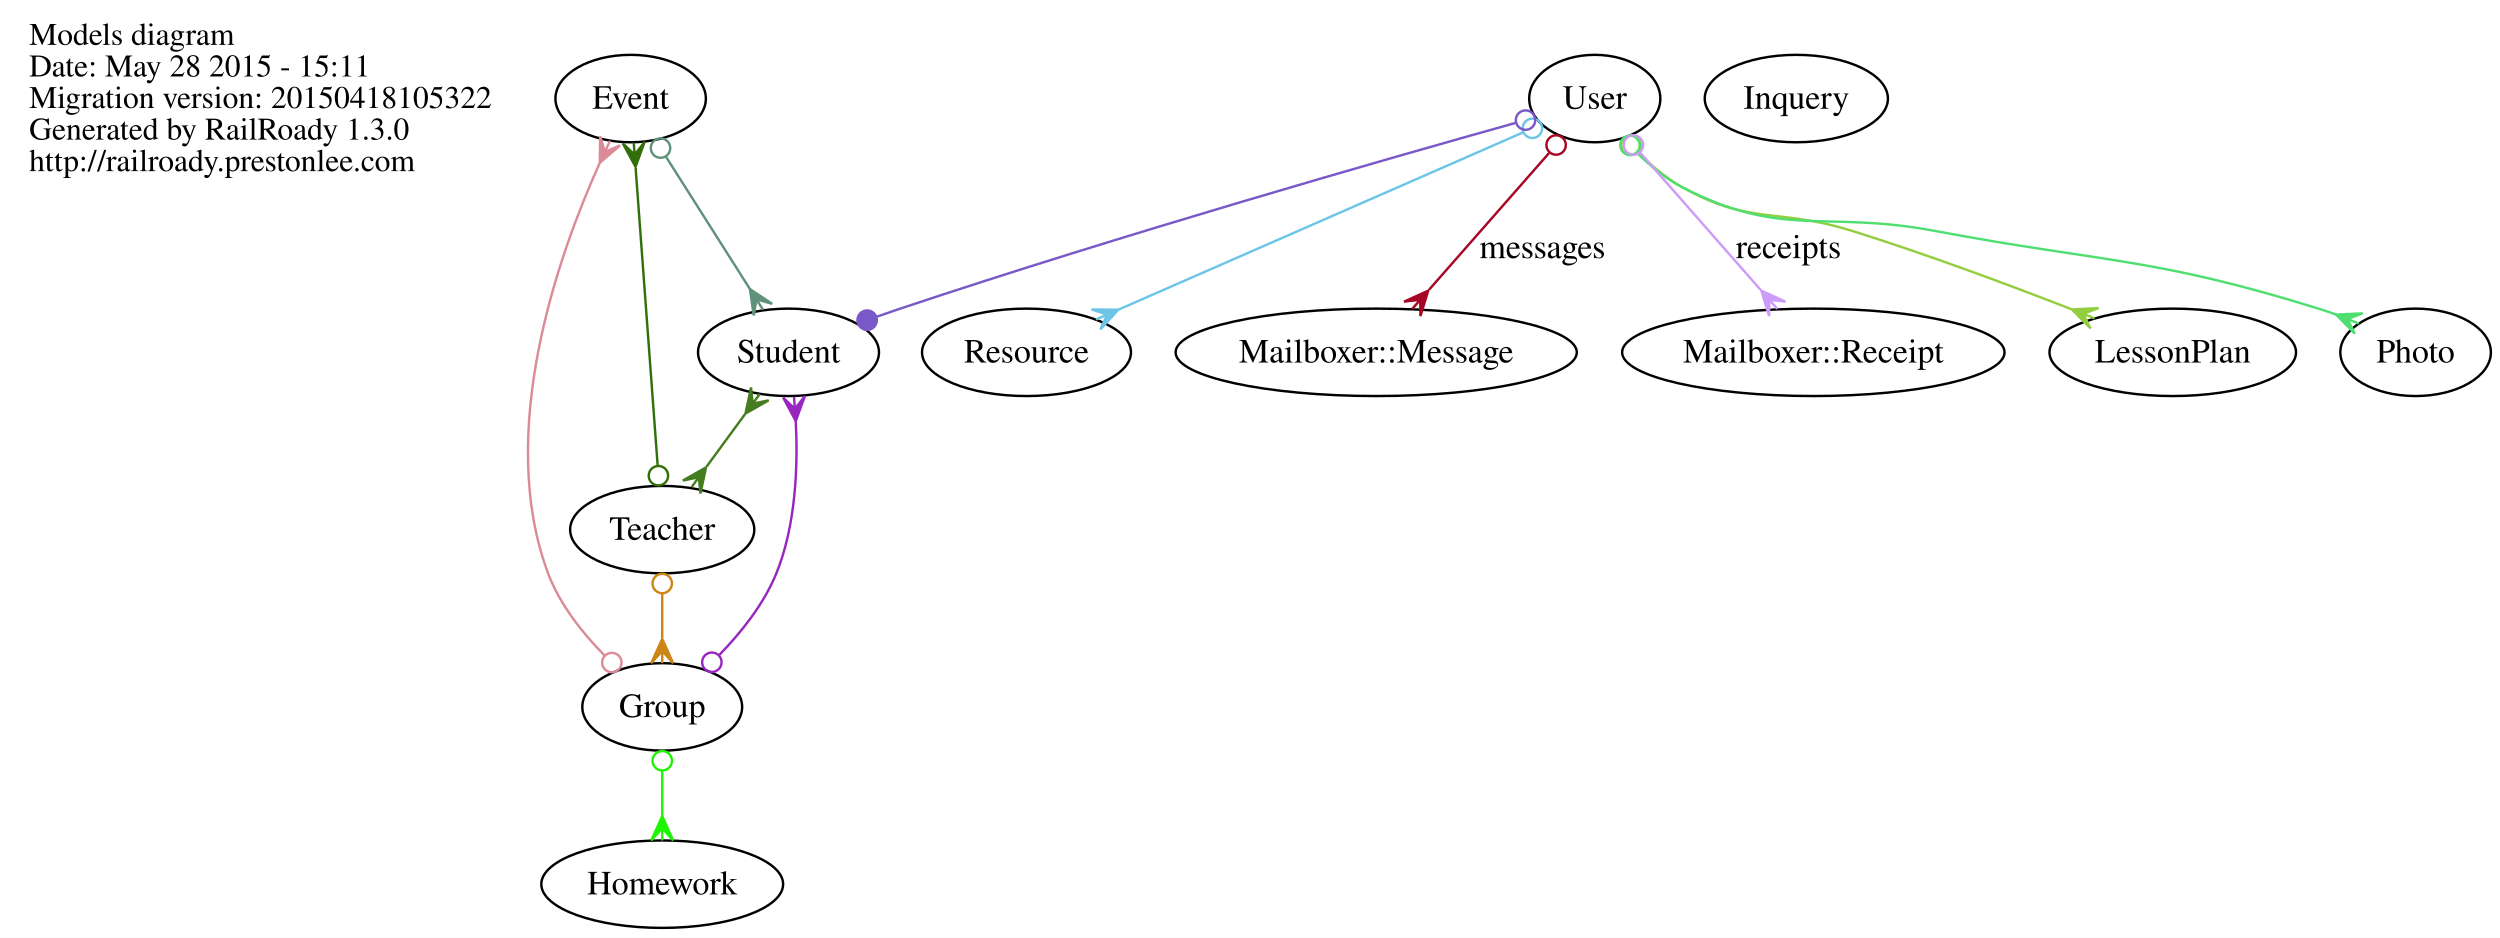
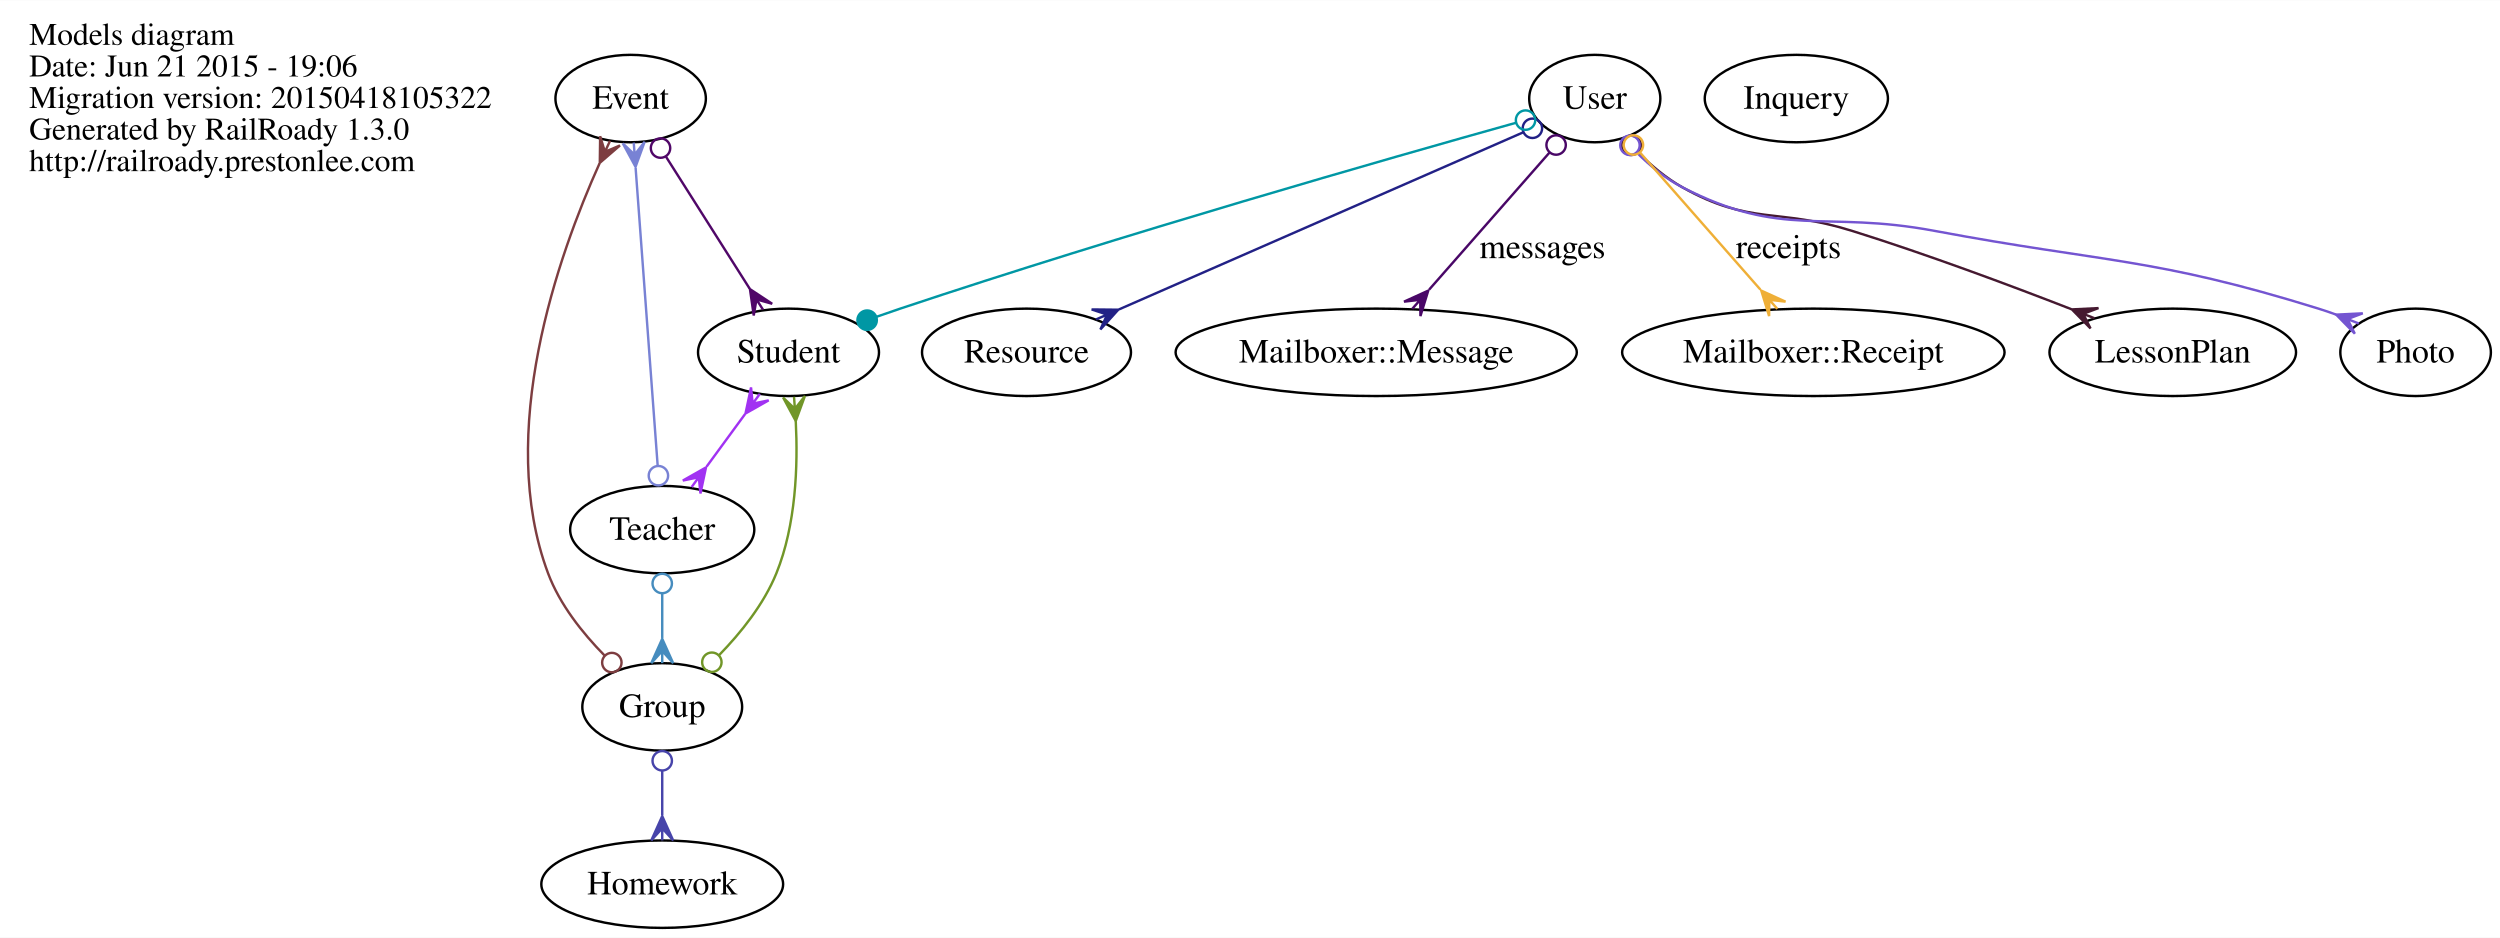
<svg xmlns="http://www.w3.org/2000/svg" width="1029pt" height="386pt" viewBox="0.00 0.00 1029.44 386.00">
  <g id="graph0" class="graph" transform="scale(1 1) rotate(0) translate(4 382)">
    <polygon fill="white" stroke="none" points="-4,4 -4,-382 1025.44,-382 1025.44,4 -4,4" />
    <g id="node1" class="node">
      <text text-anchor="start" x="8" y="-363.6" font-family="Times,serif" font-size="13.00">Models diagram</text>
-       <text text-anchor="start" x="8" y="-350.6" font-family="Times,serif" font-size="13.00">Date: May 28 2015 - 15:11</text>
+       <text text-anchor="start" x="8" y="-350.6" font-family="Times,serif" font-size="13.00">Date: Jun 21 2015 - 19:06</text>
      <text text-anchor="start" x="8" y="-337.6" font-family="Times,serif" font-size="13.00">Migration version: 20150418105322</text>
      <text text-anchor="start" x="8" y="-324.6" font-family="Times,serif" font-size="13.00">Generated by RailRoady 1.3.0</text>
      <text text-anchor="start" x="8" y="-311.6" font-family="Times,serif" font-size="13.00">http://railroady.prestonlee.com</text>
    </g>
    <g id="node2" class="node">
      <ellipse fill="none" stroke="black" cx="255.688" cy="-341.5" rx="30.971" ry="18" />
      <text text-anchor="middle" x="255.688" y="-337.3" font-family="Times,serif" font-size="14.00">Event</text>
    </g>
    <g id="node9" class="node">
      <ellipse fill="none" stroke="black" cx="320.688" cy="-237" rx="37.259" ry="18" />
      <text text-anchor="middle" x="320.688" y="-232.8" font-family="Times,serif" font-size="14.00">Student</text>
    </g>
    <g id="edge1" class="edge">
-       <path fill="none" stroke="#5f917b" d="M270.229,-317.569C280.457,-301.44 294.145,-279.856 304.683,-263.238" />
-       <ellipse fill="none" stroke="#5f917b" cx="267.986" cy="-321.106" rx="4" ry="4" />
-       <polygon fill="#5f917b" stroke="#5f917b" points="304.817,-263.027 313.972,-256.992 307.494,-258.805 310.172,-254.582 310.172,-254.582 310.172,-254.582 307.494,-258.805 306.372,-252.172 304.817,-263.027 304.817,-263.027" />
+       <path fill="none" stroke="#500768" d="M270.229,-317.569C280.457,-301.44 294.145,-279.856 304.683,-263.238" />
+       <ellipse fill="none" stroke="#500768" cx="267.986" cy="-321.106" rx="4" ry="4" />
+       <polygon fill="#500768" stroke="#500768" points="304.817,-263.027 313.972,-256.992 307.494,-258.805 310.172,-254.582 310.172,-254.582 310.172,-254.582 307.494,-258.805 306.372,-252.172 304.817,-263.027 304.817,-263.027" />
    </g>
    <g id="node3" class="node">
      <ellipse fill="none" stroke="black" cx="268.688" cy="-91" rx="32.908" ry="18" />
      <text text-anchor="middle" x="268.688" y="-86.8" font-family="Times,serif" font-size="14.00">Group</text>
    </g>
    <g id="edge4" class="edge">
-       <path fill="none" stroke="#db8a98" d="M244.92,-112.184C235.818,-121.442 226.476,-133.205 221.688,-146 200.015,-203.911 225.765,-276.778 242.867,-314.772" />
-       <ellipse fill="none" stroke="#db8a98" cx="247.942" cy="-109.258" rx="4" ry="4" />
-       <polygon fill="#db8a98" stroke="#db8a98" points="242.984,-315.022 243.126,-325.987 245.095,-319.555 247.205,-324.087 247.205,-324.087 247.205,-324.087 245.095,-319.555 251.285,-322.187 242.984,-315.022 242.984,-315.022" />
+       <path fill="none" stroke="#7d3d40" d="M244.92,-112.184C235.818,-121.442 226.476,-133.205 221.688,-146 200.015,-203.911 225.765,-276.778 242.867,-314.772" />
+       <ellipse fill="none" stroke="#7d3d40" cx="247.942" cy="-109.258" rx="4" ry="4" />
+       <polygon fill="#7d3d40" stroke="#7d3d40" points="242.984,-315.022 243.126,-325.987 245.095,-319.555 247.205,-324.087 247.205,-324.087 247.205,-324.087 245.095,-319.555 251.285,-322.187 242.984,-315.022 242.984,-315.022" />
    </g>
    <g id="node4" class="node">
      <ellipse fill="none" stroke="black" cx="268.688" cy="-18" rx="49.788" ry="18" />
      <text text-anchor="middle" x="268.688" y="-13.8" font-family="Times,serif" font-size="14.00">Homework</text>
    </g>
    <g id="edge3" class="edge">
-       <path fill="none" stroke="#1ff404" d="M268.688,-64.791C268.688,-58.832 268.688,-52.45 268.688,-46.399" />
-       <ellipse fill="none" stroke="#1ff404" cx="268.688" cy="-68.813" rx="4" ry="4" />
-       <polygon fill="#1ff404" stroke="#1ff404" points="268.688,-46.029 273.188,-36.029 268.688,-41.029 268.688,-36.029 268.688,-36.029 268.688,-36.029 268.688,-41.029 264.188,-36.029 268.688,-46.029 268.688,-46.029" />
+       <path fill="none" stroke="#4744aa" d="M268.688,-64.791C268.688,-58.832 268.688,-52.45 268.688,-46.399" />
+       <ellipse fill="none" stroke="#4744aa" cx="268.688" cy="-68.813" rx="4" ry="4" />
+       <polygon fill="#4744aa" stroke="#4744aa" points="268.688,-46.029 273.188,-36.029 268.688,-41.029 268.688,-36.029 268.688,-36.029 268.688,-36.029 268.688,-41.029 264.188,-36.029 268.688,-46.029 268.688,-46.029" />
    </g>
    <g id="edge2" class="edge">
-       <path fill="none" stroke="#9827c0" d="M292.111,-112.318C301.155,-121.599 310.546,-133.343 315.688,-146 323.762,-165.877 324.622,-190.275 323.679,-208.652" />
-       <ellipse fill="none" stroke="#9827c0" cx="289.123" cy="-109.39" rx="4" ry="4" />
-       <polygon fill="#9827c0" stroke="#9827c0" points="323.674,-208.722 318.469,-218.374 323.316,-213.709 322.957,-218.696 322.957,-218.696 322.957,-218.696 323.316,-213.709 327.445,-219.019 323.674,-208.722 323.674,-208.722" />
+       <path fill="none" stroke="#719628" d="M292.111,-112.318C301.155,-121.599 310.546,-133.343 315.688,-146 323.762,-165.877 324.622,-190.275 323.679,-208.652" />
+       <ellipse fill="none" stroke="#719628" cx="289.123" cy="-109.39" rx="4" ry="4" />
+       <polygon fill="#719628" stroke="#719628" points="323.674,-208.722 318.469,-218.374 323.316,-213.709 322.957,-218.696 322.957,-218.696 322.957,-218.696 323.316,-213.709 327.445,-219.019 323.674,-208.722 323.674,-208.722" />
    </g>
    <g id="node5" class="node">
      <ellipse fill="none" stroke="black" cx="735.688" cy="-341.5" rx="37.718" ry="18" />
      <text text-anchor="middle" x="735.688" y="-337.3" font-family="Times,serif" font-size="14.00">Inquery</text>
    </g>
    <g id="node6" class="node">
      <ellipse fill="none" stroke="black" cx="890.688" cy="-237" rx="50.766" ry="18" />
      <text text-anchor="middle" x="890.688" y="-232.8" font-family="Times,serif" font-size="14.00">LessonPlan</text>
    </g>
    <g id="node7" class="node">
      <ellipse fill="none" stroke="black" cx="990.688" cy="-237" rx="30.997" ry="18" />
      <text text-anchor="middle" x="990.688" y="-232.8" font-family="Times,serif" font-size="14.00">Photo</text>
    </g>
    <g id="node8" class="node">
      <ellipse fill="none" stroke="black" cx="418.688" cy="-237" rx="43.022" ry="18" />
      <text text-anchor="middle" x="418.688" y="-232.8" font-family="Times,serif" font-size="14.00">Resource</text>
    </g>
    <g id="node10" class="node">
      <ellipse fill="none" stroke="black" cx="268.688" cy="-164" rx="37.917" ry="18" />
      <text text-anchor="middle" x="268.688" y="-159.8" font-family="Times,serif" font-size="14.00">Teacher</text>
    </g>
    <g id="edge5" class="edge">
-       <path fill="none" stroke="#457c20" d="M302.813,-211.593C297.705,-204.62 292.133,-197.012 287,-190.004" />
-       <polygon fill="#457c20" stroke="#457c20" points="302.979,-211.821 305.258,-222.548 305.934,-215.855 308.888,-219.889 308.888,-219.889 308.888,-219.889 305.934,-215.855 312.519,-217.23 302.979,-211.821 302.979,-211.821" />
-       <polygon fill="#457c20" stroke="#457c20" points="286.71,-189.608 284.432,-178.881 283.756,-185.574 280.802,-181.54 280.802,-181.54 280.802,-181.54 283.756,-185.574 277.171,-184.199 286.71,-189.608 286.71,-189.608" />
+       <path fill="none" stroke="#a132f2" d="M302.813,-211.593C297.705,-204.62 292.133,-197.012 287,-190.004" />
+       <polygon fill="#a132f2" stroke="#a132f2" points="302.979,-211.821 305.258,-222.548 305.934,-215.855 308.888,-219.889 308.888,-219.889 308.888,-219.889 305.934,-215.855 312.519,-217.23 302.979,-211.821 302.979,-211.821" />
+       <polygon fill="#a132f2" stroke="#a132f2" points="286.71,-189.608 284.432,-178.881 283.756,-185.574 280.802,-181.54 280.802,-181.54 280.802,-181.54 283.756,-185.574 277.171,-184.199 286.71,-189.608 286.71,-189.608" />
    </g>
    <g id="edge7" class="edge">
-       <path fill="none" stroke="#326f0b" d="M266.81,-190.348C264.397,-222.928 260.222,-279.29 257.731,-312.917" />
-       <ellipse fill="none" stroke="#326f0b" cx="267.117" cy="-186.206" rx="4" ry="4" />
-       <polygon fill="#326f0b" stroke="#326f0b" points="257.697,-313.38 252.47,-323.02 257.327,-318.366 256.958,-323.353 256.958,-323.353 256.958,-323.353 257.327,-318.366 261.446,-323.685 257.697,-313.38 257.697,-313.38" />
+       <path fill="none" stroke="#7882d4" d="M266.81,-190.348C264.397,-222.928 260.222,-279.29 257.731,-312.917" />
+       <ellipse fill="none" stroke="#7882d4" cx="267.117" cy="-186.206" rx="4" ry="4" />
+       <polygon fill="#7882d4" stroke="#7882d4" points="257.697,-313.38 252.47,-323.02 257.327,-318.366 256.958,-323.353 256.958,-323.353 256.958,-323.353 257.327,-318.366 261.446,-323.685 257.697,-313.38 257.697,-313.38" />
    </g>
    <g id="edge6" class="edge">
-       <path fill="none" stroke="#cd8516" d="M268.688,-137.791C268.688,-131.832 268.688,-125.45 268.688,-119.399" />
-       <ellipse fill="none" stroke="#cd8516" cx="268.688" cy="-141.813" rx="4" ry="4" />
-       <polygon fill="#cd8516" stroke="#cd8516" points="268.688,-119.029 273.188,-109.029 268.688,-114.029 268.688,-109.029 268.688,-109.029 268.688,-109.029 268.688,-114.029 264.188,-109.029 268.688,-119.029 268.688,-119.029" />
+       <path fill="none" stroke="#468cbe" d="M268.688,-137.791C268.688,-131.832 268.688,-125.45 268.688,-119.399" />
+       <ellipse fill="none" stroke="#468cbe" cx="268.688" cy="-141.813" rx="4" ry="4" />
+       <polygon fill="#468cbe" stroke="#468cbe" points="268.688,-119.029 273.188,-109.029 268.688,-114.029 268.688,-109.029 268.688,-109.029 268.688,-109.029 268.688,-114.029 264.188,-109.029 268.688,-119.029 268.688,-119.029" />
    </g>
    <g id="node11" class="node">
      <ellipse fill="none" stroke="black" cx="652.688" cy="-341.5" rx="27" ry="18" />
      <text text-anchor="middle" x="652.688" y="-337.3" font-family="Times,serif" font-size="14.00">User</text>
    </g>
    <g id="edge9" class="edge">
-       <path fill="none" stroke="#93ce3f" d="M670.761,-319.027C676.072,-313.801 682.209,-308.667 688.688,-305 716.644,-289.177 728.033,-296.602 758.688,-287 789.301,-277.41 823.216,-264.776 849.003,-254.738" />
-       <ellipse fill="none" stroke="#93ce3f" cx="667.699" cy="-322.23" rx="4" ry="4" />
-       <polygon fill="#93ce3f" stroke="#93ce3f" points="849.154,-254.679 860.106,-255.22 853.809,-252.855 858.464,-251.03 858.464,-251.03 858.464,-251.03 853.809,-252.855 856.822,-246.841 849.154,-254.679 849.154,-254.679" />
+       <path fill="none" stroke="#451930" d="M670.761,-319.027C676.072,-313.801 682.209,-308.667 688.688,-305 716.644,-289.177 728.033,-296.602 758.688,-287 789.301,-277.41 823.216,-264.776 849.003,-254.738" />
+       <ellipse fill="none" stroke="#451930" cx="667.699" cy="-322.23" rx="4" ry="4" />
+       <polygon fill="#451930" stroke="#451930" points="849.154,-254.679 860.106,-255.22 853.809,-252.855 858.464,-251.03 858.464,-251.03 858.464,-251.03 853.809,-252.855 856.822,-246.841 849.154,-254.679 849.154,-254.679" />
    </g>
    <g id="edge8" class="edge">
-       <path fill="none" stroke="#4fdf71" d="M669.952,-319.287C675.399,-313.846 681.808,-308.537 688.688,-305 730.406,-283.551 746.584,-295.657 792.688,-287 863.105,-273.778 882.258,-276.232 950.688,-255 953.084,-254.257 955.533,-253.419 957.979,-252.525" />
-       <ellipse fill="none" stroke="#4fdf71" cx="667.177" cy="-322.247" rx="4" ry="4" />
-       <polygon fill="#4fdf71" stroke="#4fdf71" points="957.984,-252.524 968.936,-253.064 962.639,-250.699 967.294,-248.874 967.294,-248.874 967.294,-248.874 962.639,-250.699 965.652,-244.685 957.984,-252.524 957.984,-252.524" />
+       <path fill="none" stroke="#7455d1" d="M669.952,-319.287C675.399,-313.846 681.808,-308.537 688.688,-305 730.406,-283.551 746.584,-295.657 792.688,-287 863.105,-273.778 882.258,-276.232 950.688,-255 953.084,-254.257 955.533,-253.419 957.979,-252.525" />
+       <ellipse fill="none" stroke="#7455d1" cx="667.177" cy="-322.247" rx="4" ry="4" />
+       <polygon fill="#7455d1" stroke="#7455d1" points="957.984,-252.524 968.936,-253.064 962.639,-250.699 967.294,-248.874 967.294,-248.874 967.294,-248.874 962.639,-250.699 965.652,-244.685 957.984,-252.524 957.984,-252.524" />
    </g>
    <g id="edge10" class="edge">
-       <path fill="none" stroke="#6cc4e7" d="M623.251,-327.606C581.037,-309.115 503.278,-275.054 456.745,-254.67" />
-       <ellipse fill="none" stroke="#6cc4e7" cx="627.01" cy="-329.252" rx="4" ry="4" />
-       <polygon fill="#6cc4e7" stroke="#6cc4e7" points="456.473,-254.551 449.119,-246.417 451.893,-252.545 447.313,-250.539 447.313,-250.539 447.313,-250.539 451.893,-252.545 445.507,-254.661 456.473,-254.551 456.473,-254.551" />
+       <path fill="none" stroke="#222186" d="M623.251,-327.606C581.037,-309.115 503.278,-275.054 456.745,-254.67" />
+       <ellipse fill="none" stroke="#222186" cx="627.01" cy="-329.252" rx="4" ry="4" />
+       <polygon fill="#222186" stroke="#222186" points="456.473,-254.551 449.119,-246.417 451.893,-252.545 447.313,-250.539 447.313,-250.539 447.313,-250.539 451.893,-252.545 445.507,-254.661 456.473,-254.551 456.473,-254.551" />
    </g>
    <g id="edge11" class="edge">
-       <path fill="none" stroke="#7958c8" d="M620.292,-331.54C567.052,-316.654 457.863,-285.442 366.688,-255 363.508,-253.938 360.218,-252.801 356.927,-251.637" />
-       <ellipse fill="none" stroke="#7958c8" cx="624.185" cy="-332.626" rx="4" ry="4" />
-       <ellipse fill="#7958c8" stroke="#7958c8" cx="353.062" cy="-250.247" rx="4" ry="4" />
+       <path fill="none" stroke="#0097a4" d="M620.292,-331.54C567.052,-316.654 457.863,-285.442 366.688,-255 363.508,-253.938 360.218,-252.801 356.927,-251.637" />
+       <ellipse fill="none" stroke="#0097a4" cx="624.185" cy="-332.626" rx="4" ry="4" />
+       <ellipse fill="#0097a4" stroke="#0097a4" cx="353.062" cy="-250.247" rx="4" ry="4" />
    </g>
    <g id="node12" class="node">
      <ellipse fill="none" stroke="black" cx="562.688" cy="-237" rx="82.605" ry="18" />
      <text text-anchor="middle" x="562.688" y="-232.8" font-family="Times,serif" font-size="14.00">Mailboxer::Message</text>
    </g>
    <g id="edge12" class="edge">
-       <path fill="none" stroke="#a60724" d="M634.037,-319.258C619.634,-302.856 599.673,-280.122 584.525,-262.87" />
-       <ellipse fill="none" stroke="#a60724" cx="636.769" cy="-322.37" rx="4" ry="4" />
-       <polygon fill="#a60724" stroke="#a60724" points="584.119,-262.408 580.903,-251.924 580.82,-258.651 577.521,-254.893 577.521,-254.893 577.521,-254.893 580.82,-258.651 574.14,-257.863 584.119,-262.408 584.119,-262.408" />
+       <path fill="none" stroke="#490767" d="M634.037,-319.258C619.634,-302.856 599.673,-280.122 584.525,-262.87" />
+       <ellipse fill="none" stroke="#490767" cx="636.769" cy="-322.37" rx="4" ry="4" />
+       <polygon fill="#490767" stroke="#490767" points="584.119,-262.408 580.903,-251.924 580.82,-258.651 577.521,-254.893 577.521,-254.893 577.521,-254.893 580.82,-258.651 574.14,-257.863 584.119,-262.408 584.119,-262.408" />
      <text text-anchor="middle" x="631.126" y="-275.8" font-family="Times,serif" font-size="14.00">messages</text>
    </g>
    <g id="node13" class="node">
      <ellipse fill="none" stroke="black" cx="742.688" cy="-237" rx="78.737" ry="18" />
      <text text-anchor="middle" x="742.688" y="-232.8" font-family="Times,serif" font-size="14.00">Mailboxer::Receipt</text>
    </g>
    <g id="edge13" class="edge">
-       <path fill="none" stroke="#cd9bf9" d="M671.339,-319.258C685.741,-302.856 705.703,-280.122 720.851,-262.87" />
-       <ellipse fill="none" stroke="#cd9bf9" cx="668.607" cy="-322.37" rx="4" ry="4" />
-       <polygon fill="#cd9bf9" stroke="#cd9bf9" points="721.256,-262.408 731.236,-257.863 724.555,-258.651 727.854,-254.893 727.854,-254.893 727.854,-254.893 724.555,-258.651 724.473,-251.924 721.256,-262.408 721.256,-262.408" />
+       <path fill="none" stroke="#efaf37" d="M671.339,-319.258C685.741,-302.856 705.703,-280.122 720.851,-262.87" />
+       <ellipse fill="none" stroke="#efaf37" cx="668.607" cy="-322.37" rx="4" ry="4" />
+       <polygon fill="#efaf37" stroke="#efaf37" points="721.256,-262.408 731.236,-257.863 724.555,-258.651 727.854,-254.893 727.854,-254.893 727.854,-254.893 724.555,-258.651 724.473,-251.924 721.256,-262.408 721.256,-262.408" />
      <text text-anchor="middle" x="732.453" y="-275.8" font-family="Times,serif" font-size="14.00">receipts</text>
    </g>
  </g>
</svg>
